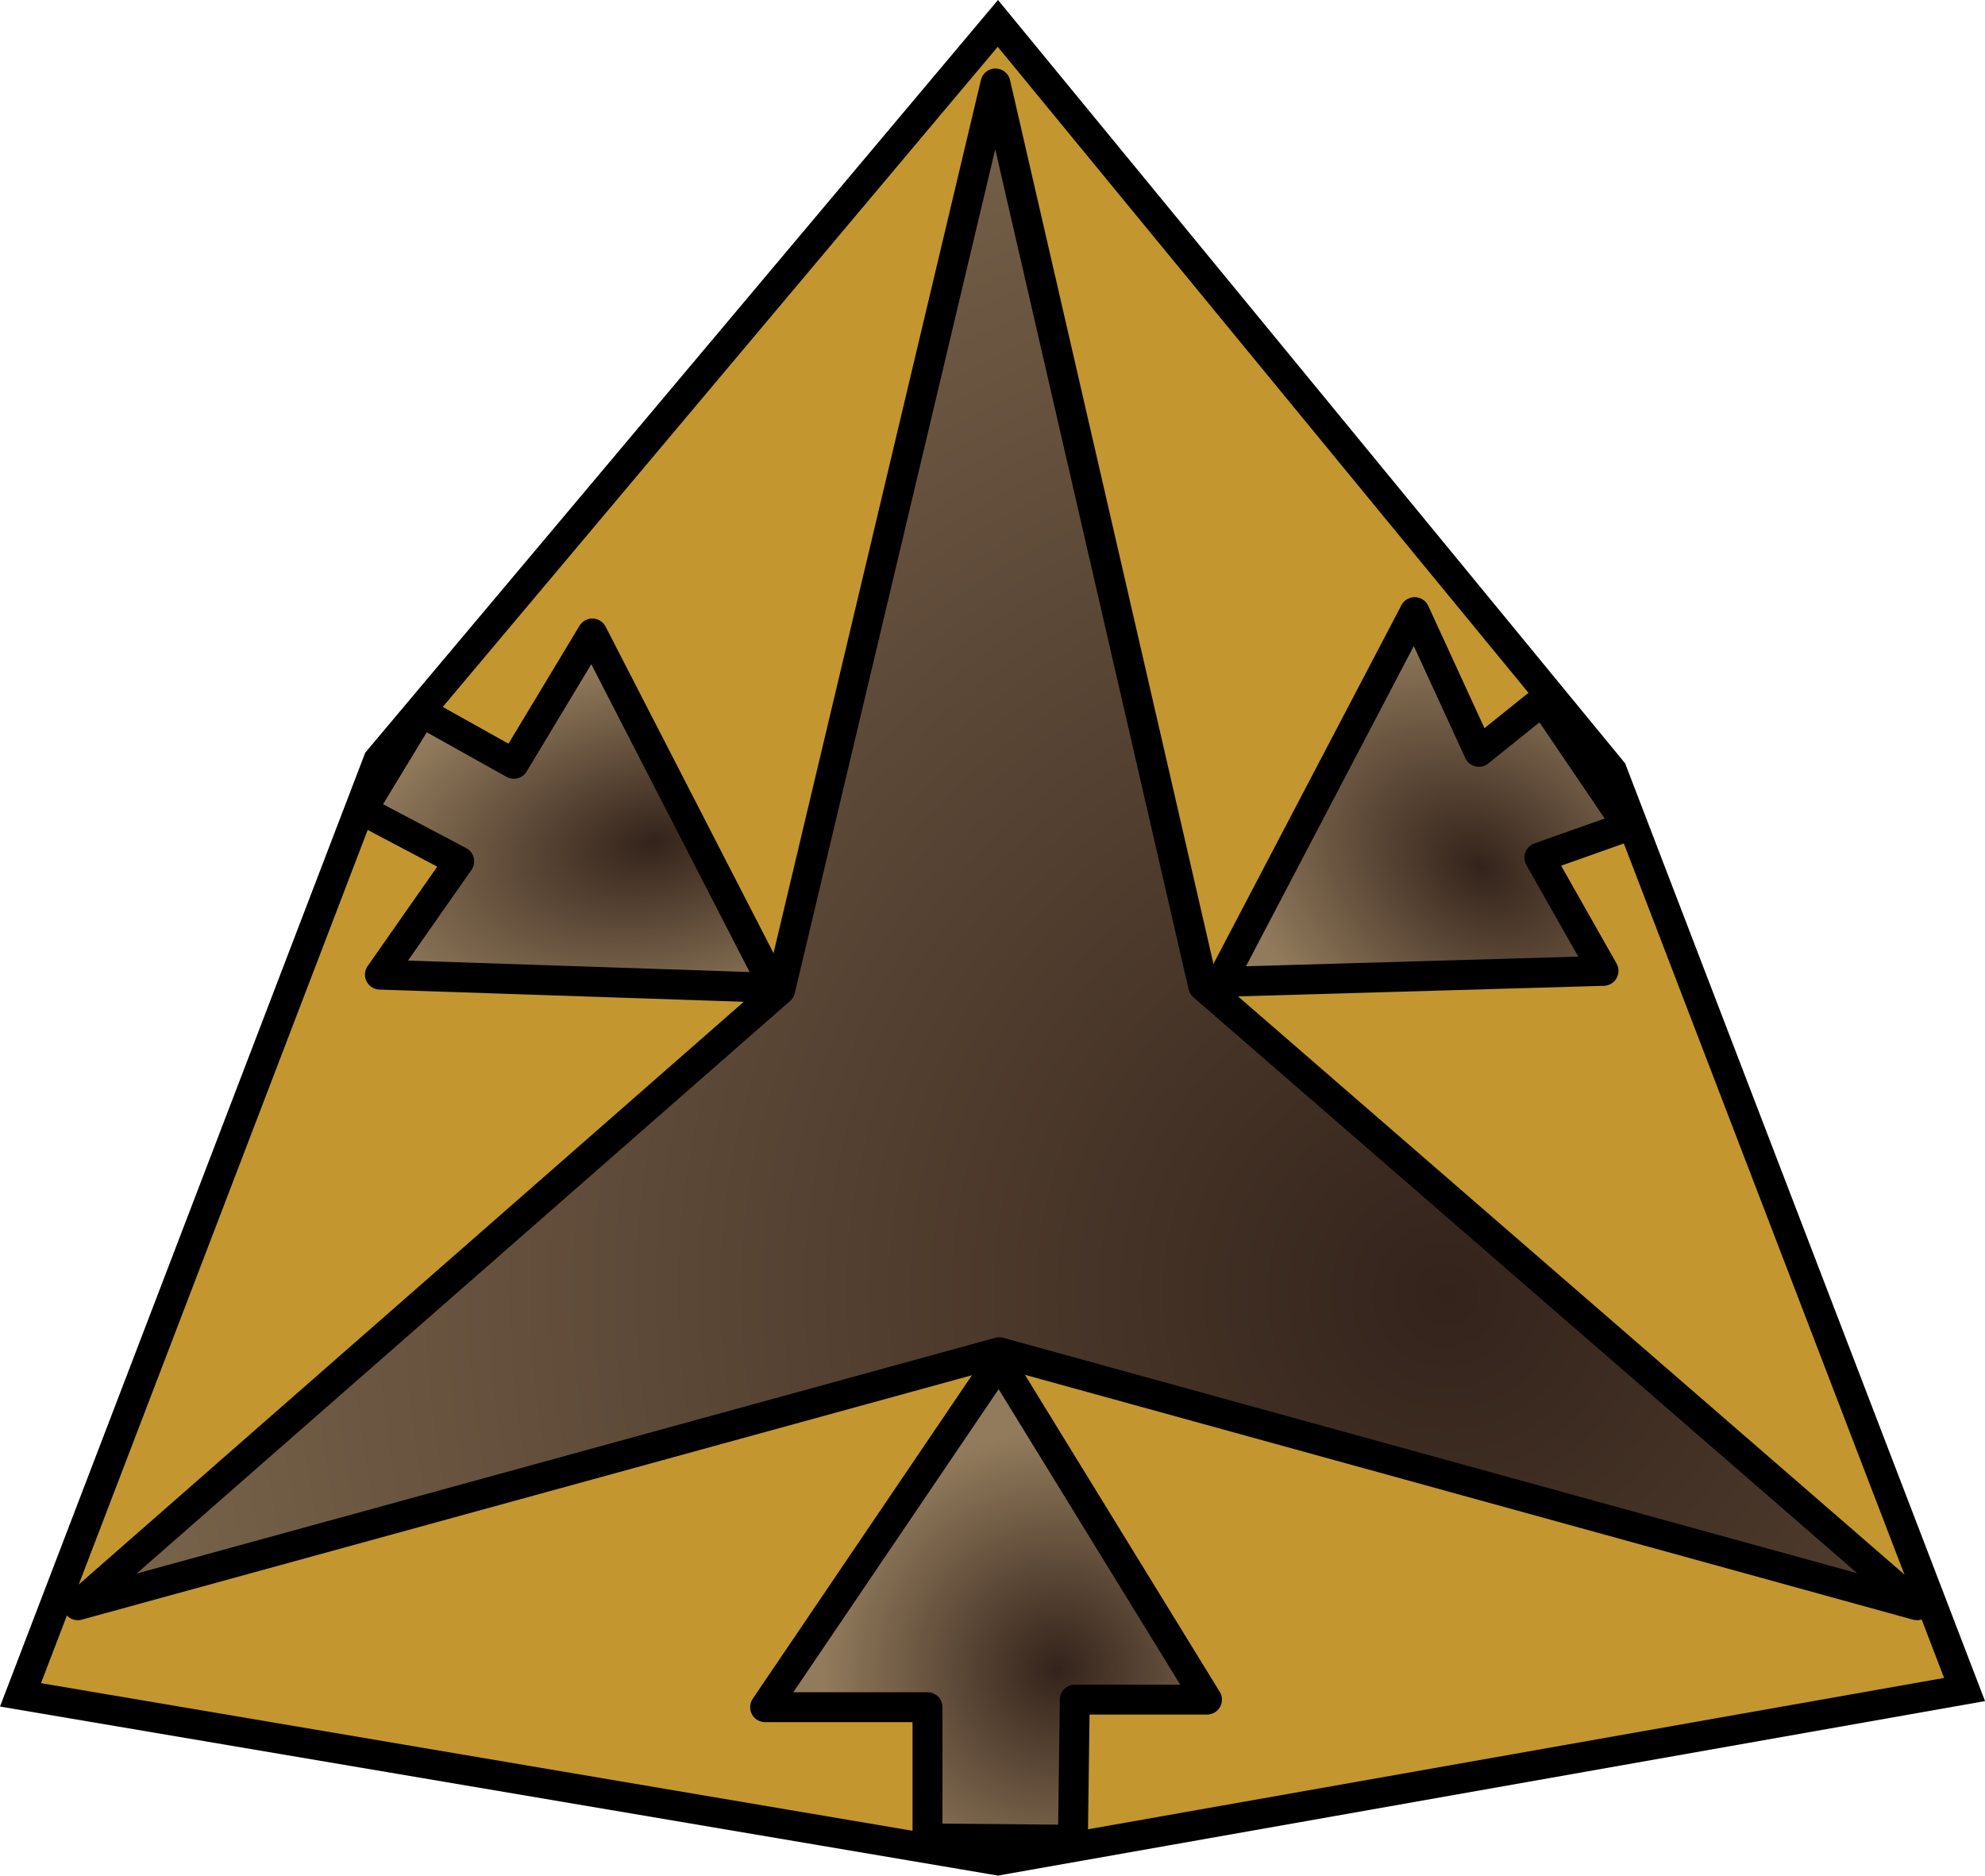
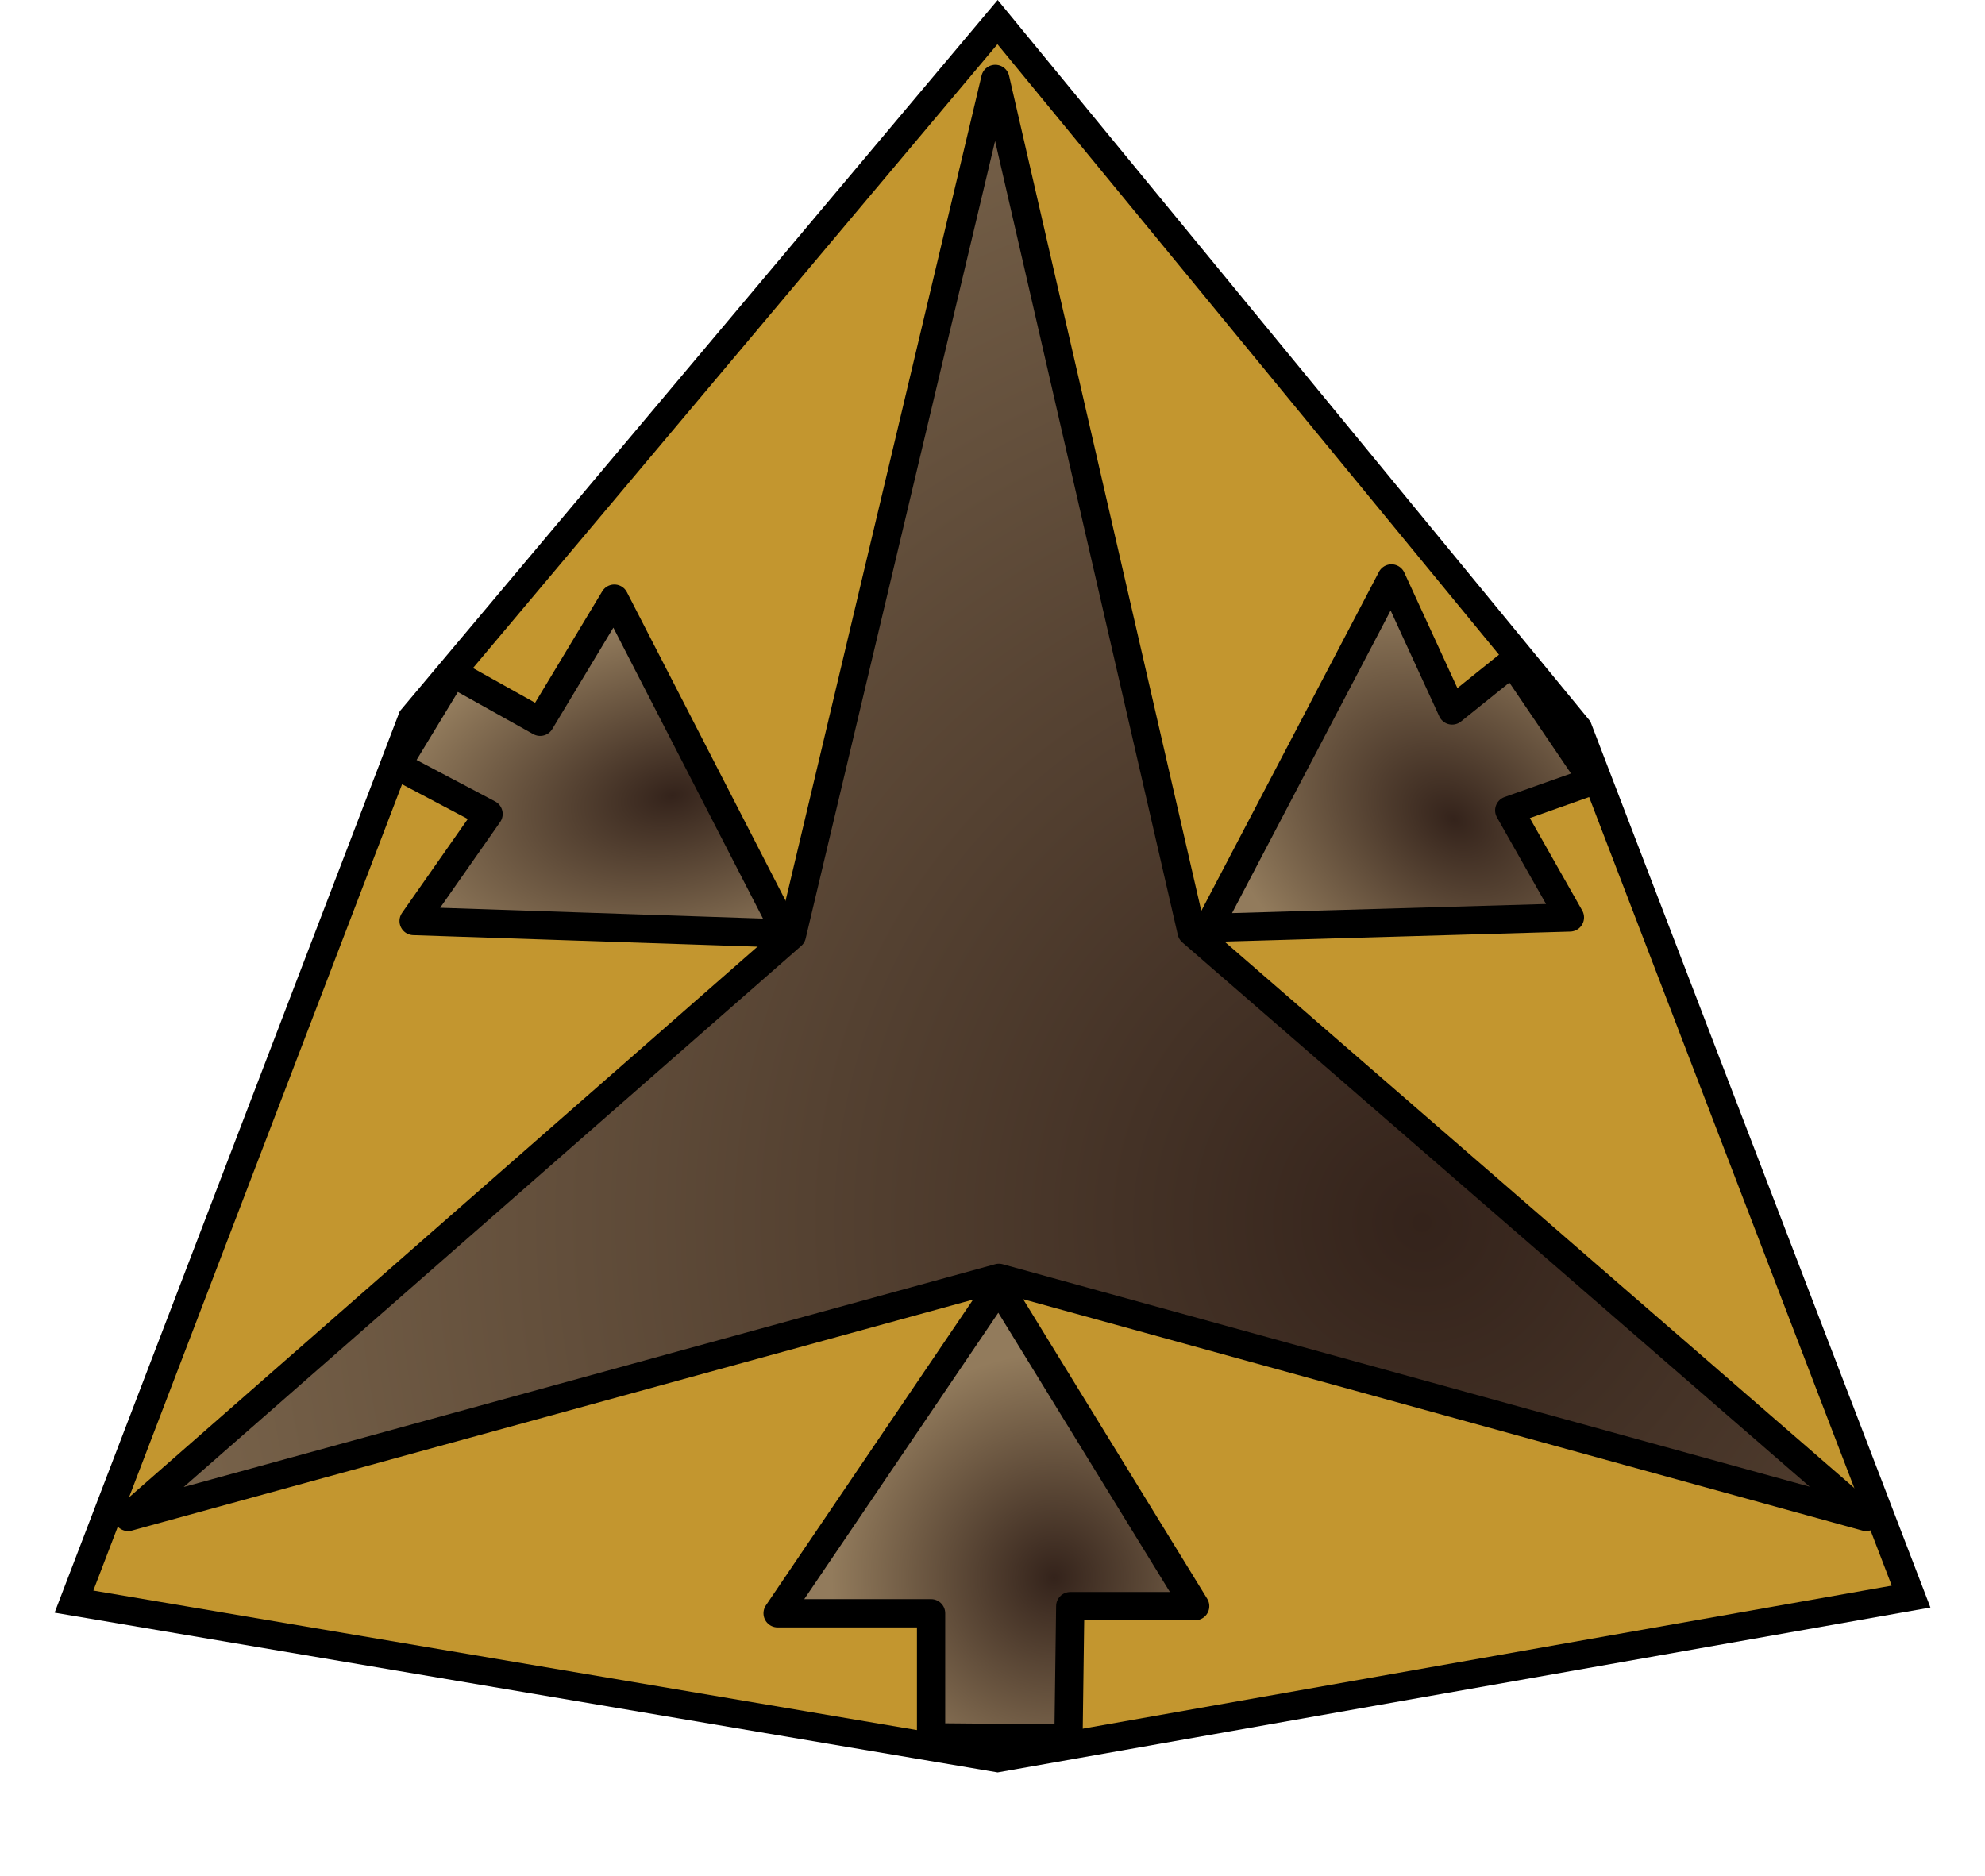
- <svg xmlns="http://www.w3.org/2000/svg" xmlns:xlink="http://www.w3.org/1999/xlink" width="100" height="94.499" id="svg3010" version="1.1">
+ <svg xmlns="http://www.w3.org/2000/svg" xmlns:xlink="http://www.w3.org/1999/xlink" width="100" height="94.499" id="svg3010" version="1.1" viewBox="0 0 100 100">
  <defs id="defs3012">
    <linearGradient id="linearGradient4175">
      <stop style="stop-color:#34231b;stop-opacity:1" offset="0" id="stop4177" />
      <stop style="stop-color:#927b5c;stop-opacity:1" offset="1" id="stop4179" />
    </linearGradient>
    <radialGradient xlink:href="#linearGradient4175" id="radialGradient4181" cx="295.876" cy="293.653" fx="295.876" fy="293.653" r="6.75" gradientTransform="matrix(-2.298171,0.4509512,-0.2666297,-1.358818,1069.803,576.7328)" gradientUnits="userSpaceOnUse" />
    <radialGradient xlink:href="#linearGradient4175" id="radialGradient4189" cx="328.11" cy="297.911" fx="328.11" fy="297.911" r="7.003" gradientTransform="matrix(0.85135,-1.243151,1.684419,1.153544,-427.9461,376.6427)" gradientUnits="userSpaceOnUse" />
    <radialGradient xlink:href="#linearGradient4175" id="radialGradient4197" cx="313.968" cy="324.53" fx="313.968" fy="324.53" r="7.887" gradientTransform="matrix(1.506725,0,0,1.518792,-141.1739,-140.0589)" gradientUnits="userSpaceOnUse" />
    <radialGradient xlink:href="#linearGradient4175" id="radialGradient4205" cx="326.974" cy="315.055" fx="326.974" fy="315.055" r="31.246" gradientTransform="matrix(1.08094,-2.76489,2.7867,1.089467,-879.9177,894.709)" gradientUnits="userSpaceOnUse" />
  </defs>
  <g id="layer4" style="display:inline" transform="translate(-278.6006,-268.7227)">
    <path style="fill:#c3962f;fill-opacity:1;fill-rule:evenodd;stroke:#000000;stroke-width:1.507px;stroke-linecap:butt;stroke-linejoin:miter;stroke-opacity:1" d="m 297.66,307.031 31.211,-37.13 30.942,37.668 17.758,46.278 -48.7,8.61 -49.238,-8.341 z" id="path3364" />
  </g>
  <g id="layer2" transform="translate(-278.6006,-268.7227)">
    <path style="fill:url(#radialGradient4205);fill-opacity:1;fill-rule:evenodd;stroke:#000000;stroke-width:1.507px;stroke-linecap:butt;stroke-linejoin:round;stroke-opacity:1" d="m 282.519,349.601 35.387,-31.011 10.844,-45.661 10.464,45.47 35.958,31.201 -46.231,-12.747 z" id="path3367" />
    <path style="fill:url(#radialGradient4197);fill-opacity:1;fill-rule:evenodd;stroke:#000000;stroke-width:1.507px;stroke-linecap:butt;stroke-linejoin:round;stroke-opacity:1" d="m 328.941,337.325 10.464,17.032 h -6.659 l -0.095,7.06 -7.325,-0.067 v -6.613 h -8.181 z" id="path3369" />
    <path style="fill:url(#radialGradient4189);fill-opacity:1;fill-rule:evenodd;stroke:#000000;stroke-width:1.507px;stroke-linecap:butt;stroke-linejoin:round;stroke-opacity:1" d="m 349.869,299.564 -9.763,18.633 19.276,-0.559 -3.234,-5.708 4.464,-1.583 -4.292,-6.329 -3.216,2.585 z" id="path3371" />
    <path style="fill:url(#radialGradient4181);fill-opacity:1;fill-rule:evenodd;stroke:#000000;stroke-width:1.507px;stroke-linecap:butt;stroke-linejoin:round;stroke-opacity:1" d="m 308.44,300.64 9.181,17.854 -19.881,-0.666 3.995,-5.708 -4.896,-2.585 2.993,-4.93 4.654,2.601 z" id="path3373" />
  </g>
  <g id="layer1" style="display:inline" transform="translate(-278.6006,-268.7227)" />
</svg>
